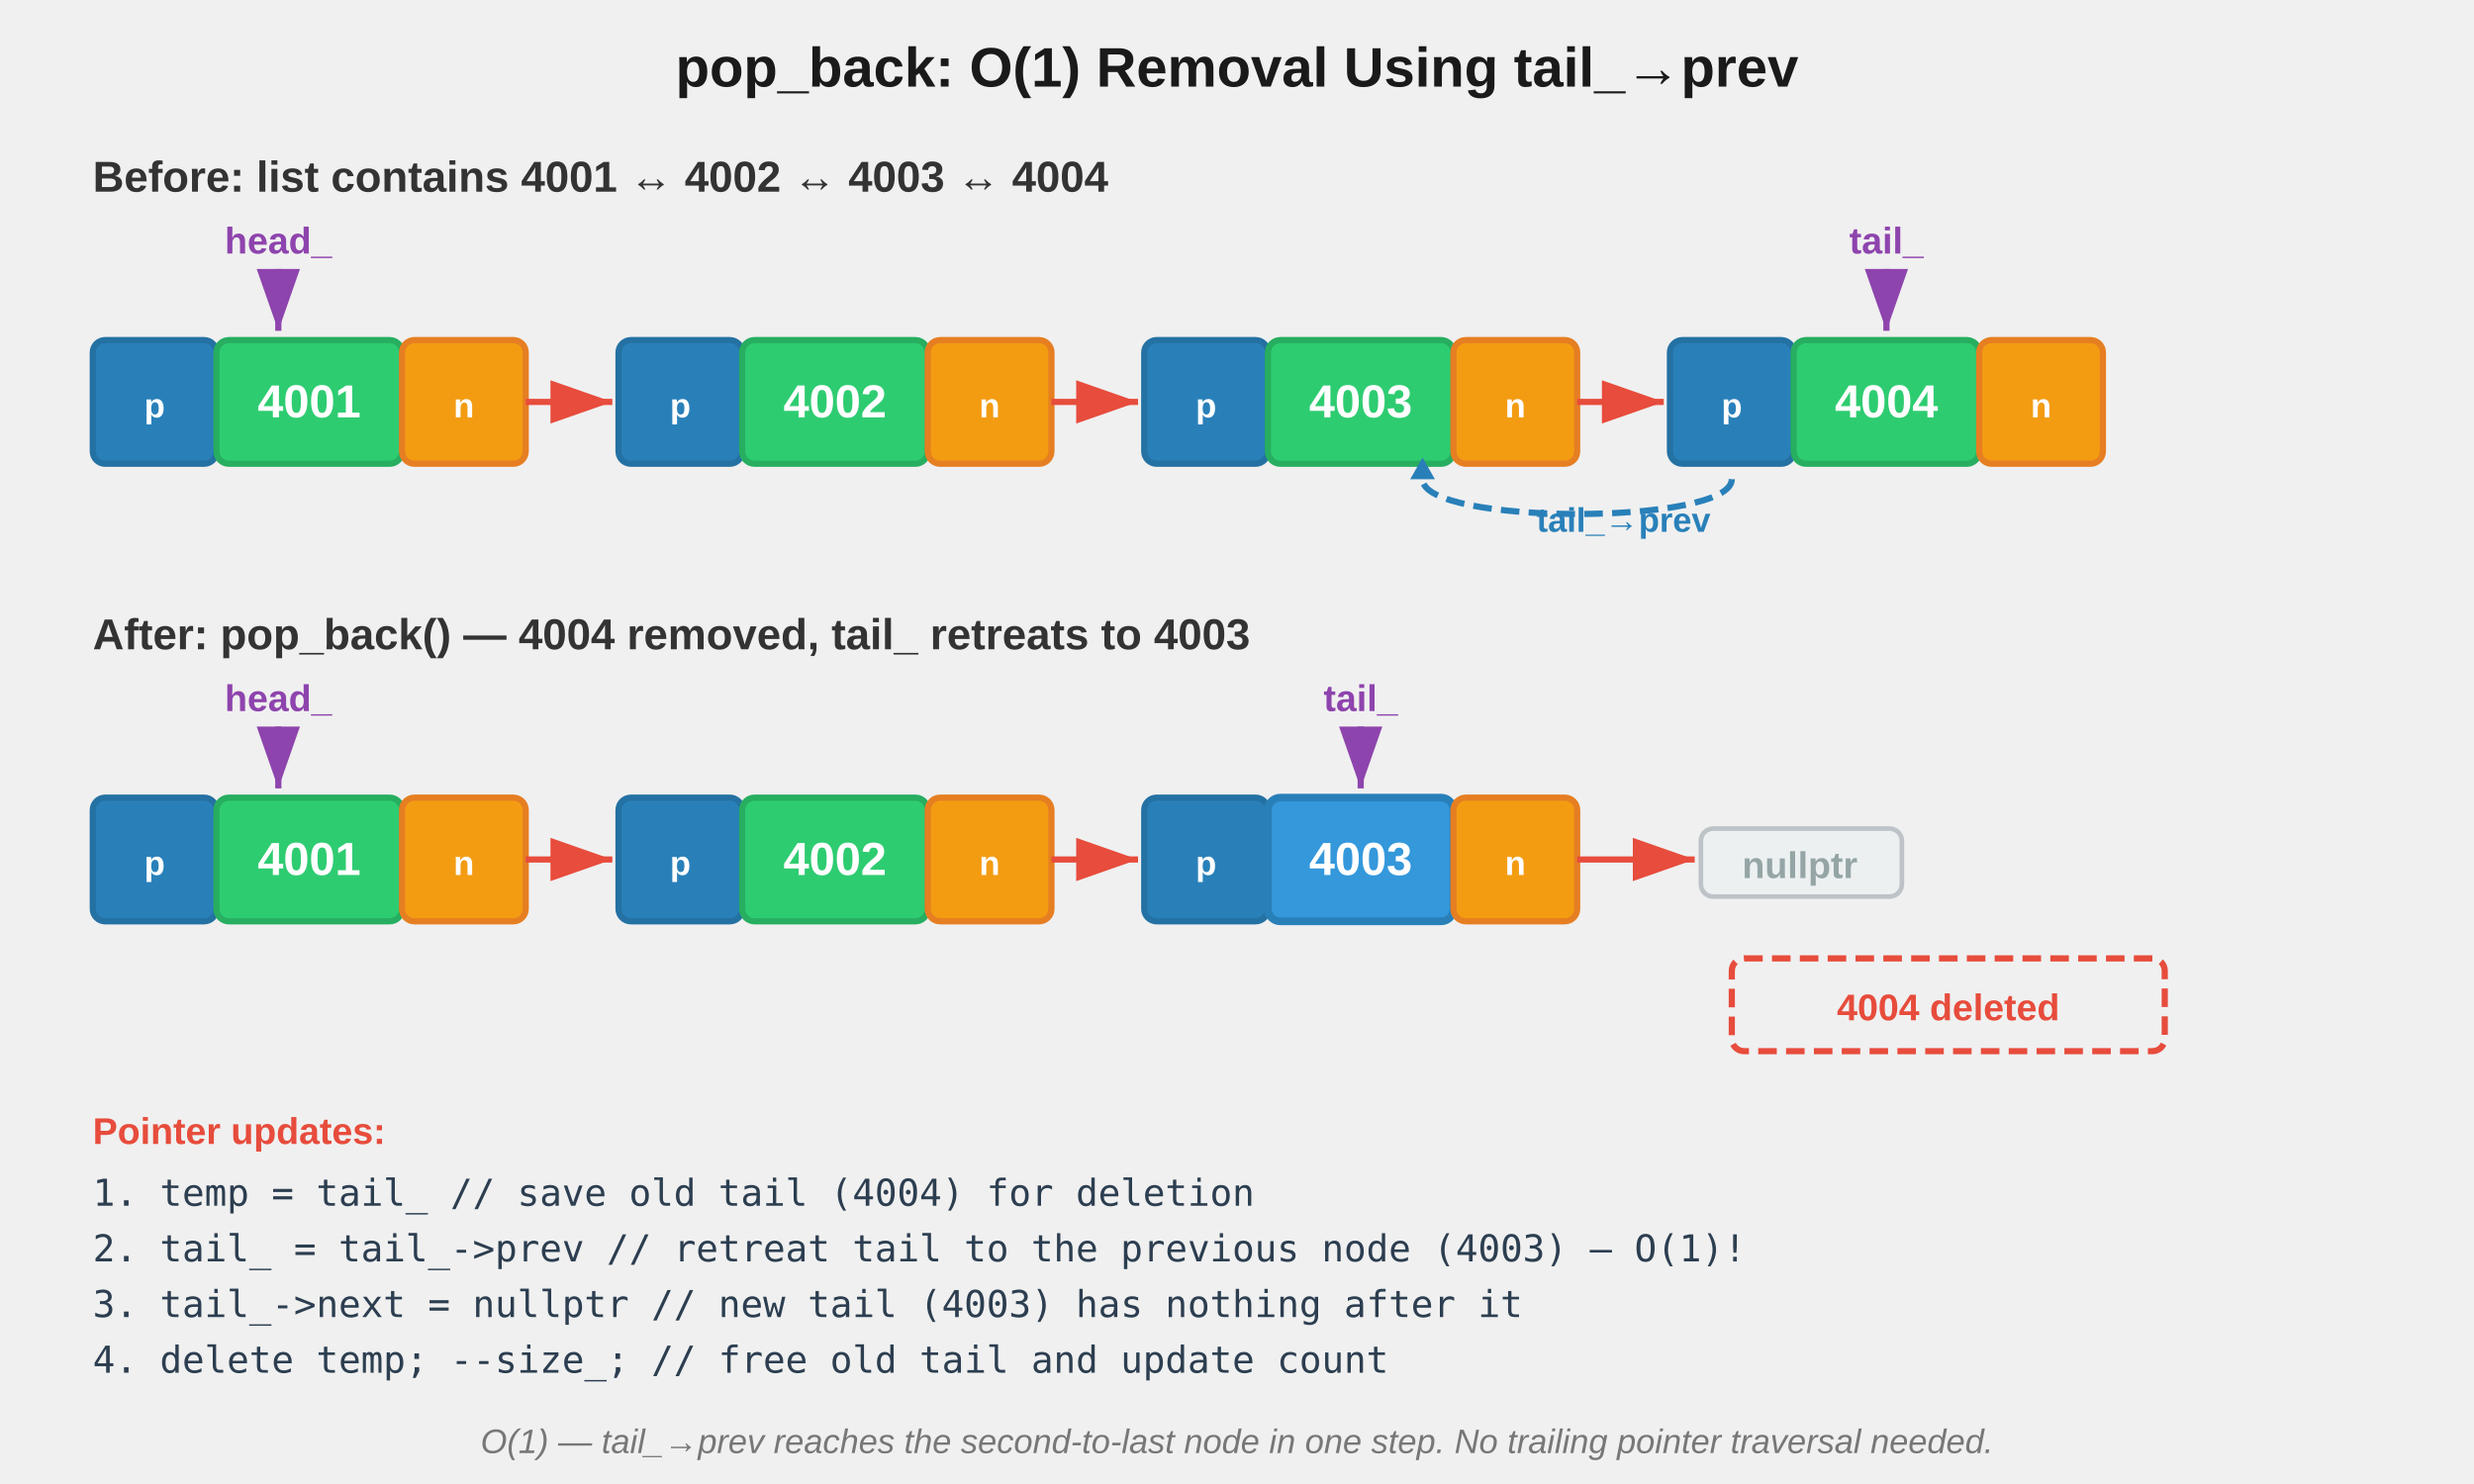
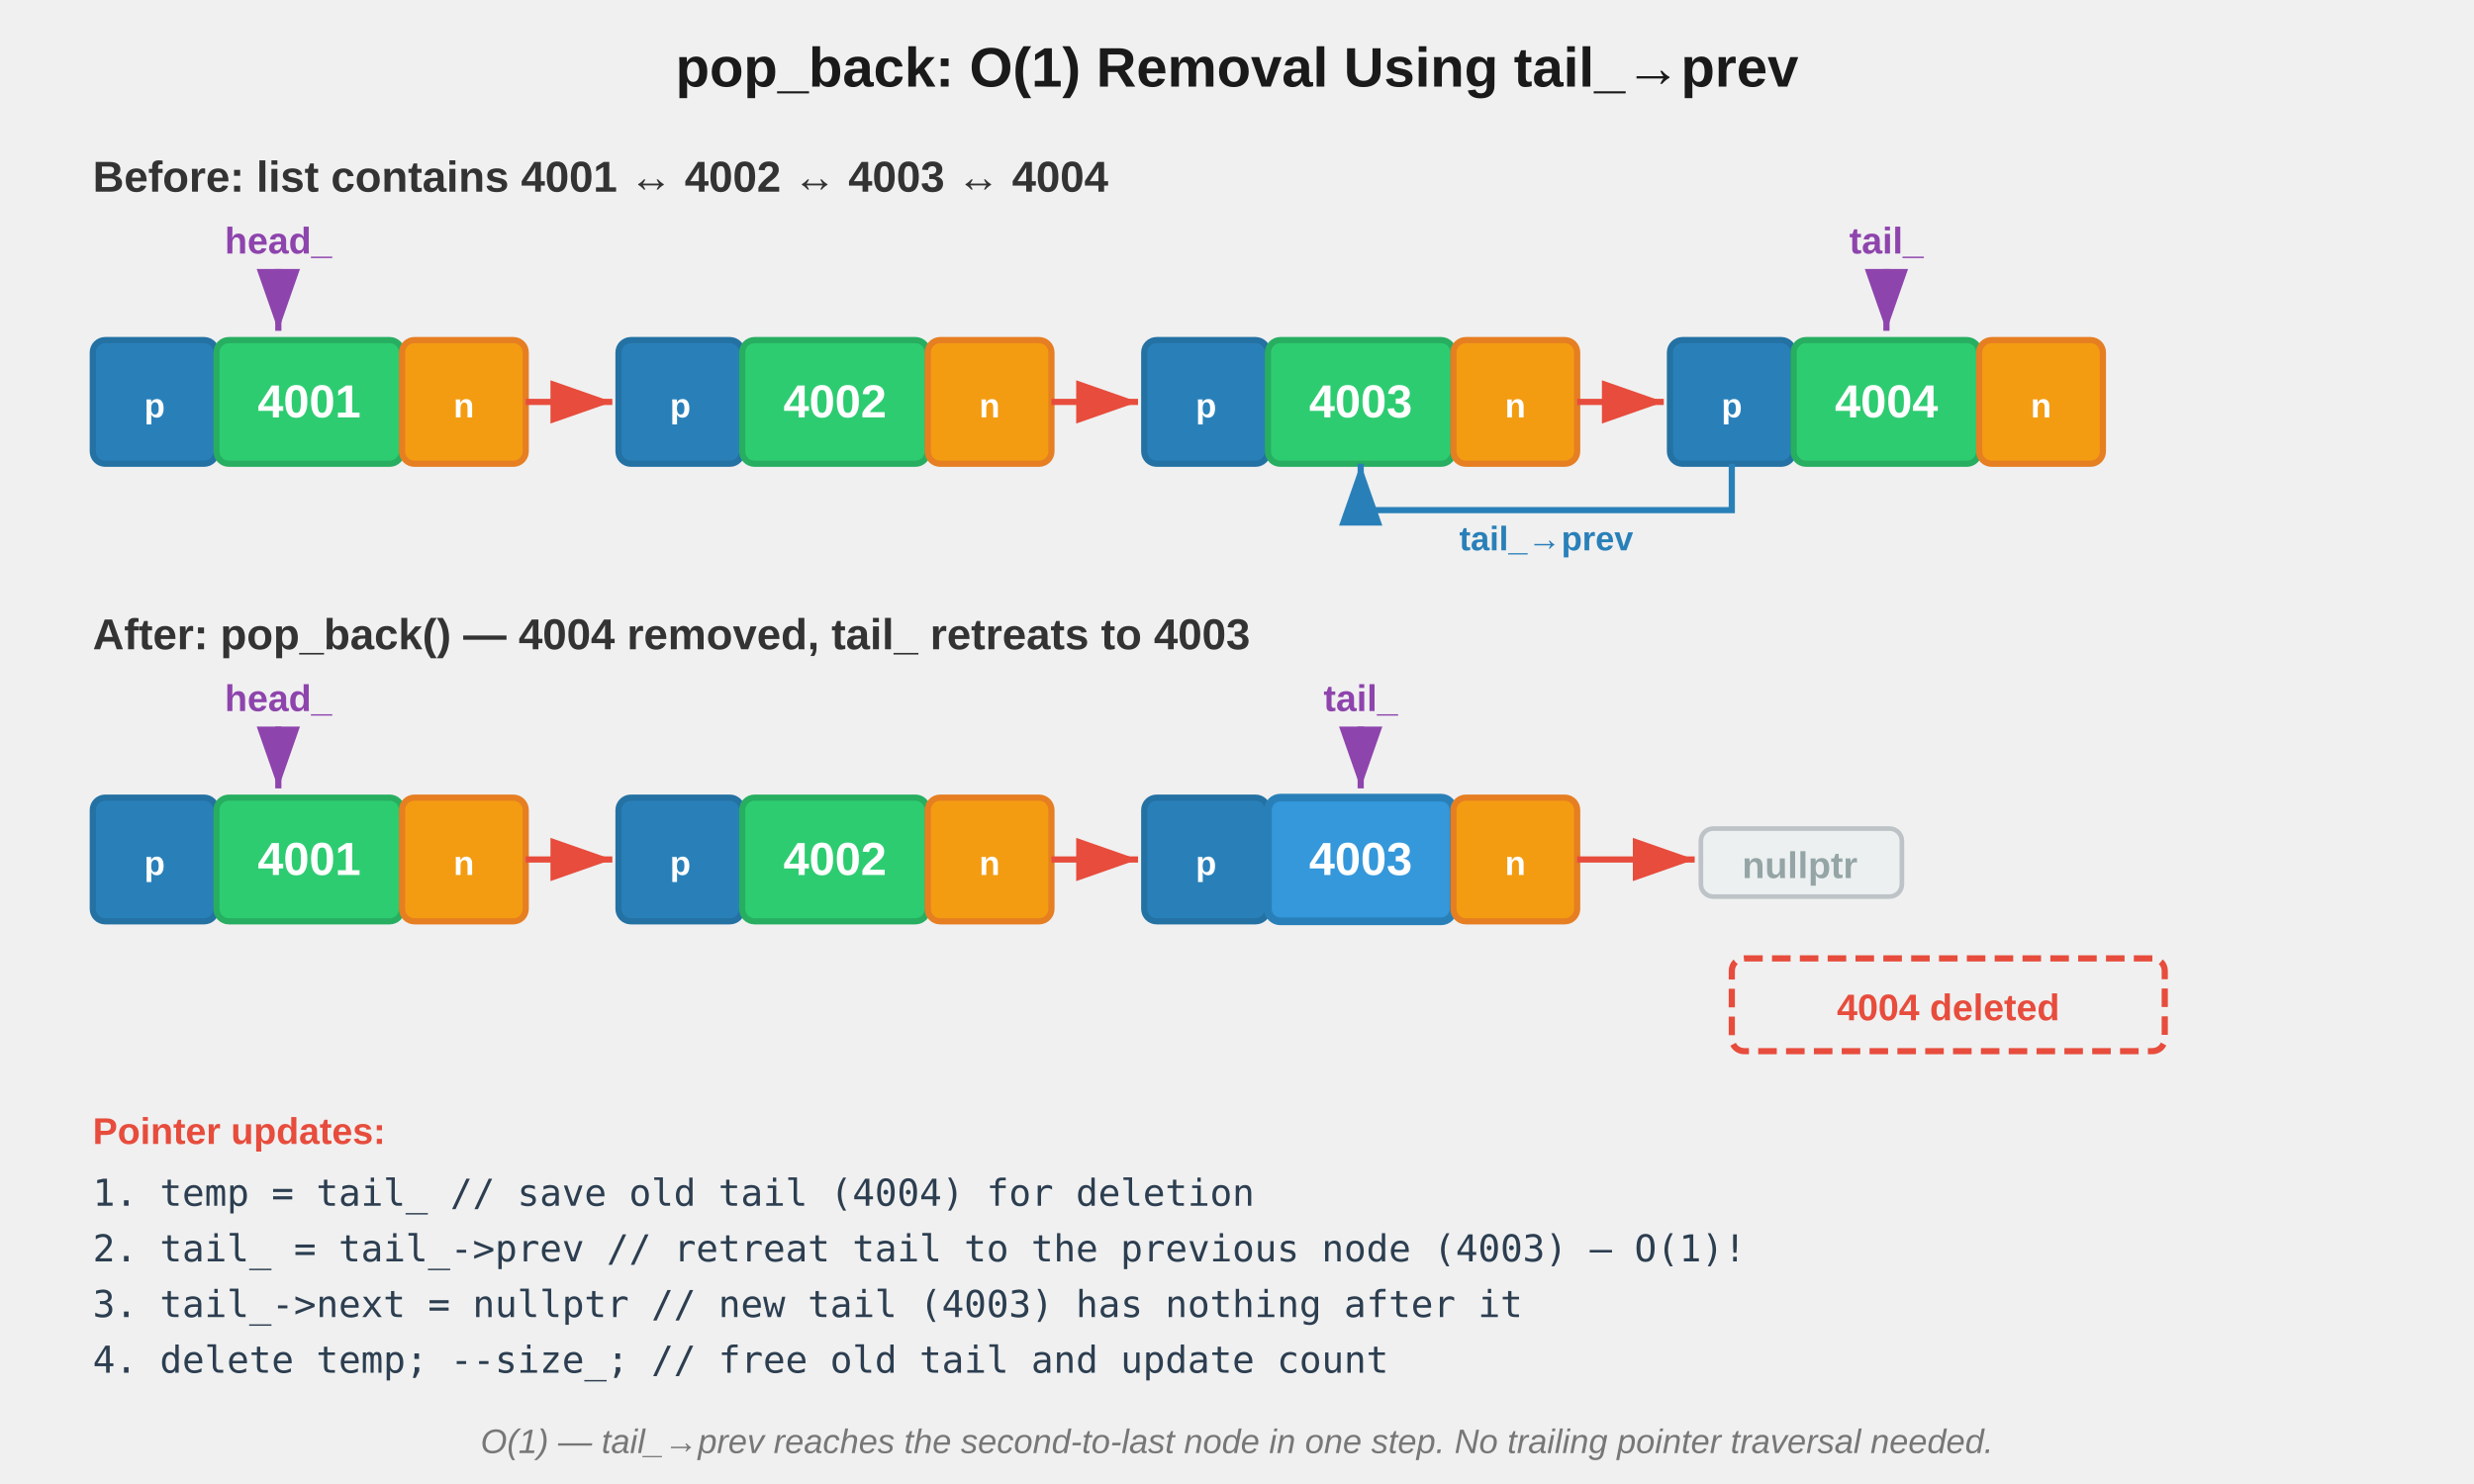
<svg xmlns="http://www.w3.org/2000/svg" viewBox="0 0 800 480">
  <style>
    text { font-family: 'Segoe UI', Arial, sans-serif; }
    .title { font-size: 18px; font-weight: bold; fill: #1a1a1a; }
    .step-label { font-size: 14px; font-weight: bold; fill: #333; }
    .value { font-size: 15px; font-weight: bold; fill: #fff; }
    .value-sm { font-size: 11px; font-weight: bold; fill: #fff; }
    .field-label { font-size: 11px; font-weight: bold; fill: #fff; }
    .ptr-label { font-size: 12px; font-weight: bold; fill: #8e44ad; }
    .deleted { font-size: 12px; font-weight: bold; fill: #e74c3c; }
    .code { font-size: 12px; fill: #2c3e50; font-family: 'Consolas', monospace; }
    .note { font-size: 11px; fill: #777; font-style: italic; }
    .step-num { font-size: 12px; font-weight: bold; fill: #e74c3c; }
  </style>
  <defs>
    <marker id="arrow" markerWidth="10" markerHeight="7" refX="10" refY="3.5" orient="auto">
      <polygon points="0 0, 10 3.5, 0 7" fill="#e74c3c" />
+     </marker>
+     <marker id="arrow-blue" markerWidth="10" markerHeight="7" refX="10" refY="3.5" orient="auto">
+       <polygon points="0 0, 10 3.5, 0 7" fill="#2980b9" />
    </marker>
    <marker id="ptr-arrow" markerWidth="10" markerHeight="7" refX="10" refY="3.5" orient="auto">
      <polygon points="0 0, 10 3.5, 0 7" fill="#8e44ad" />
    </marker>
  </defs>
  <text x="400" y="28" text-anchor="middle" class="title">pop_back: O(1) Removal Using tail_→prev</text>
  <text x="30" y="62" class="step-label">Before: list contains 4001 ↔ 4002 ↔ 4003 ↔ 4004</text>
  <text x="90" y="82" text-anchor="middle" class="ptr-label">head_</text>
  <line x1="90" y1="87" x2="90" y2="107" stroke="#8e44ad" stroke-width="2" marker-end="url(#ptr-arrow)" />
  <rect x="30" y="110" width="40" height="40" rx="4" fill="#2980b9" stroke="#2471a3" stroke-width="2" />
  <rect x="70" y="110" width="60" height="40" rx="4" fill="#2ecc71" stroke="#27ae60" stroke-width="2" />
  <rect x="130" y="110" width="40" height="40" rx="4" fill="#f39c12" stroke="#e67e22" stroke-width="2" />
  <text x="50" y="135" text-anchor="middle" class="field-label">p</text>
  <text x="100" y="135" text-anchor="middle" class="value">4001</text>
  <text x="150" y="135" text-anchor="middle" class="field-label">n</text>
  <line x1="170" y1="130" x2="198" y2="130" stroke="#e74c3c" stroke-width="2" marker-end="url(#arrow)" />
  <rect x="200" y="110" width="40" height="40" rx="4" fill="#2980b9" stroke="#2471a3" stroke-width="2" />
  <rect x="240" y="110" width="60" height="40" rx="4" fill="#2ecc71" stroke="#27ae60" stroke-width="2" />
  <rect x="300" y="110" width="40" height="40" rx="4" fill="#f39c12" stroke="#e67e22" stroke-width="2" />
  <text x="220" y="135" text-anchor="middle" class="field-label">p</text>
  <text x="270" y="135" text-anchor="middle" class="value">4002</text>
  <text x="320" y="135" text-anchor="middle" class="field-label">n</text>
  <line x1="340" y1="130" x2="368" y2="130" stroke="#e74c3c" stroke-width="2" marker-end="url(#arrow)" />
  <rect x="370" y="110" width="40" height="40" rx="4" fill="#2980b9" stroke="#2471a3" stroke-width="2" />
  <rect x="410" y="110" width="60" height="40" rx="4" fill="#2ecc71" stroke="#27ae60" stroke-width="2" />
  <rect x="470" y="110" width="40" height="40" rx="4" fill="#f39c12" stroke="#e67e22" stroke-width="2" />
  <text x="390" y="135" text-anchor="middle" class="field-label">p</text>
  <text x="440" y="135" text-anchor="middle" class="value">4003</text>
  <text x="490" y="135" text-anchor="middle" class="field-label">n</text>
  <line x1="510" y1="130" x2="538" y2="130" stroke="#e74c3c" stroke-width="2" marker-end="url(#arrow)" />
  <rect x="540" y="110" width="40" height="40" rx="4" fill="#2980b9" stroke="#2471a3" stroke-width="2" />
  <rect x="580" y="110" width="60" height="40" rx="4" fill="#2ecc71" stroke="#27ae60" stroke-width="2" />
  <rect x="640" y="110" width="40" height="40" rx="4" fill="#f39c12" stroke="#e67e22" stroke-width="2" />
  <text x="560" y="135" text-anchor="middle" class="field-label">p</text>
  <text x="610" y="135" text-anchor="middle" class="value">4004</text>
  <text x="660" y="135" text-anchor="middle" class="field-label">n</text>
  <text x="610" y="82" text-anchor="middle" class="ptr-label">tail_</text>
  <line x1="610" y1="87" x2="610" y2="107" stroke="#8e44ad" stroke-width="2" marker-end="url(#ptr-arrow)" />
-   <text x="525" y="172" text-anchor="middle" class="note" style="fill: #2980b9; font-style: normal; font-weight: bold;">tail_→prev</text>
-   <path d="M 560 155 C 560 170, 460 170, 460 155" fill="none" stroke="#2980b9" stroke-width="2" stroke-dasharray="6,3" />
-   <polygon points="456 155, 460 148, 464 155" fill="#2980b9" />
+   <path d="M 560 150 L 560 165 L 440 165 L 440 150" fill="none" stroke="#2980b9" stroke-width="2" marker-end="url(#arrow-blue)" />
+   <text x="500" y="178" text-anchor="middle" class="note" style="fill: #2980b9; font-style: normal; font-weight: bold;">tail_→prev</text>
  <text x="30" y="210" class="step-label">After: pop_back() — 4004 removed, tail_ retreats to 4003</text>
  <text x="90" y="230" text-anchor="middle" class="ptr-label">head_</text>
  <line x1="90" y1="235" x2="90" y2="255" stroke="#8e44ad" stroke-width="2" marker-end="url(#ptr-arrow)" />
  <rect x="30" y="258" width="40" height="40" rx="4" fill="#2980b9" stroke="#2471a3" stroke-width="2" />
  <rect x="70" y="258" width="60" height="40" rx="4" fill="#2ecc71" stroke="#27ae60" stroke-width="2" />
  <rect x="130" y="258" width="40" height="40" rx="4" fill="#f39c12" stroke="#e67e22" stroke-width="2" />
  <text x="50" y="283" text-anchor="middle" class="field-label">p</text>
  <text x="100" y="283" text-anchor="middle" class="value">4001</text>
  <text x="150" y="283" text-anchor="middle" class="field-label">n</text>
  <line x1="170" y1="278" x2="198" y2="278" stroke="#e74c3c" stroke-width="2" marker-end="url(#arrow)" />
  <rect x="200" y="258" width="40" height="40" rx="4" fill="#2980b9" stroke="#2471a3" stroke-width="2" />
  <rect x="240" y="258" width="60" height="40" rx="4" fill="#2ecc71" stroke="#27ae60" stroke-width="2" />
  <rect x="300" y="258" width="40" height="40" rx="4" fill="#f39c12" stroke="#e67e22" stroke-width="2" />
  <text x="220" y="283" text-anchor="middle" class="field-label">p</text>
  <text x="270" y="283" text-anchor="middle" class="value">4002</text>
  <text x="320" y="283" text-anchor="middle" class="field-label">n</text>
  <line x1="340" y1="278" x2="368" y2="278" stroke="#e74c3c" stroke-width="2" marker-end="url(#arrow)" />
  <rect x="370" y="258" width="40" height="40" rx="4" fill="#2980b9" stroke="#2471a3" stroke-width="2" />
  <rect x="410" y="258" width="60" height="40" rx="4" fill="#3498db" stroke="#2980b9" stroke-width="2.5" />
  <rect x="470" y="258" width="40" height="40" rx="4" fill="#f39c12" stroke="#e67e22" stroke-width="2" />
  <text x="390" y="283" text-anchor="middle" class="field-label">p</text>
  <text x="440" y="283" text-anchor="middle" class="value">4003</text>
  <text x="490" y="283" text-anchor="middle" class="field-label">n</text>
  <text x="440" y="230" text-anchor="middle" class="ptr-label">tail_</text>
  <line x1="440" y1="235" x2="440" y2="255" stroke="#8e44ad" stroke-width="2" marker-end="url(#ptr-arrow)" />
  <line x1="510" y1="278" x2="548" y2="278" stroke="#e74c3c" stroke-width="2" marker-end="url(#arrow)" />
  <rect x="550" y="268" width="65" height="22" rx="4" fill="#ecf0f1" stroke="#bdc3c7" stroke-width="1.5" />
  <text x="582" y="284" text-anchor="middle" style="font-size: 12px; fill: #95a5a6; font-weight: bold;">nullptr</text>
  <rect x="560" y="310" width="140" height="30" rx="4" fill="none" stroke="#e74c3c" stroke-width="2" stroke-dasharray="6,3" />
  <text x="630" y="330" text-anchor="middle" class="deleted">4004 deleted</text>
  <text x="30" y="370" class="step-num">Pointer updates:</text>
  <text x="30" y="390" class="code">1. temp  = tail_               // save old tail (4004) for deletion</text>
  <text x="30" y="408" class="code">2. tail_ = tail_-&gt;prev         // retreat tail to the previous node (4003) — O(1)!</text>
  <text x="30" y="426" class="code">3. tail_-&gt;next = nullptr       // new tail (4003) has nothing after it</text>
  <text x="30" y="444" class="code">4. delete temp; --size_;       // free old tail and update count</text>
  <text x="400" y="470" text-anchor="middle" class="note">O(1) — tail_→prev reaches the second-to-last node in one step. No trailing pointer traversal needed.</text>
</svg>
